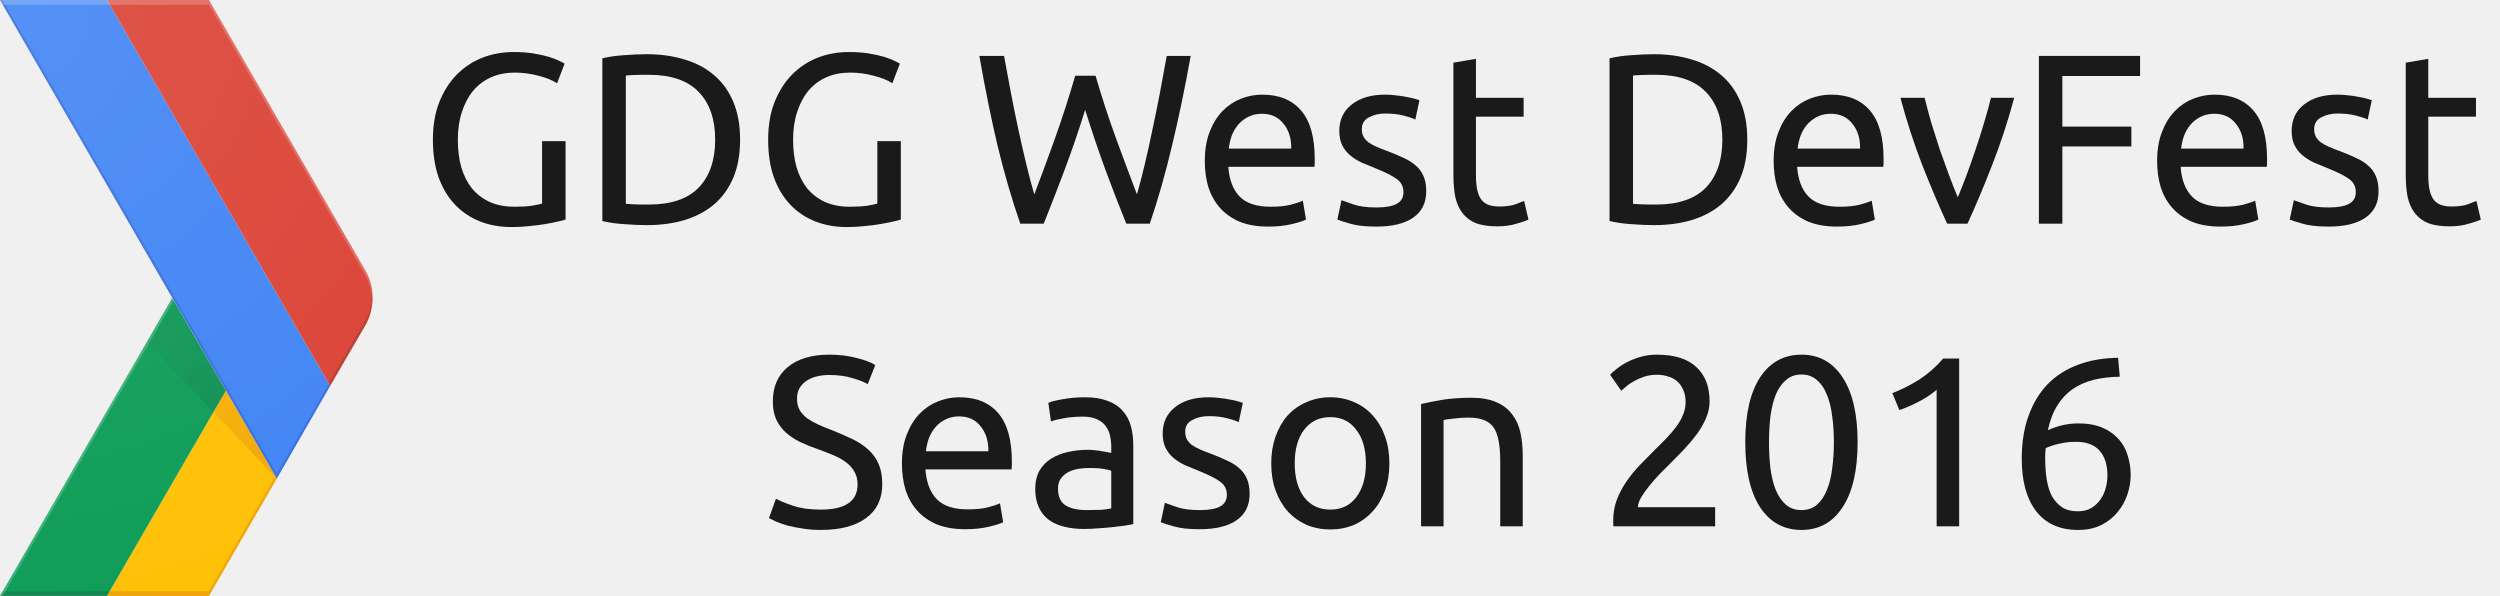
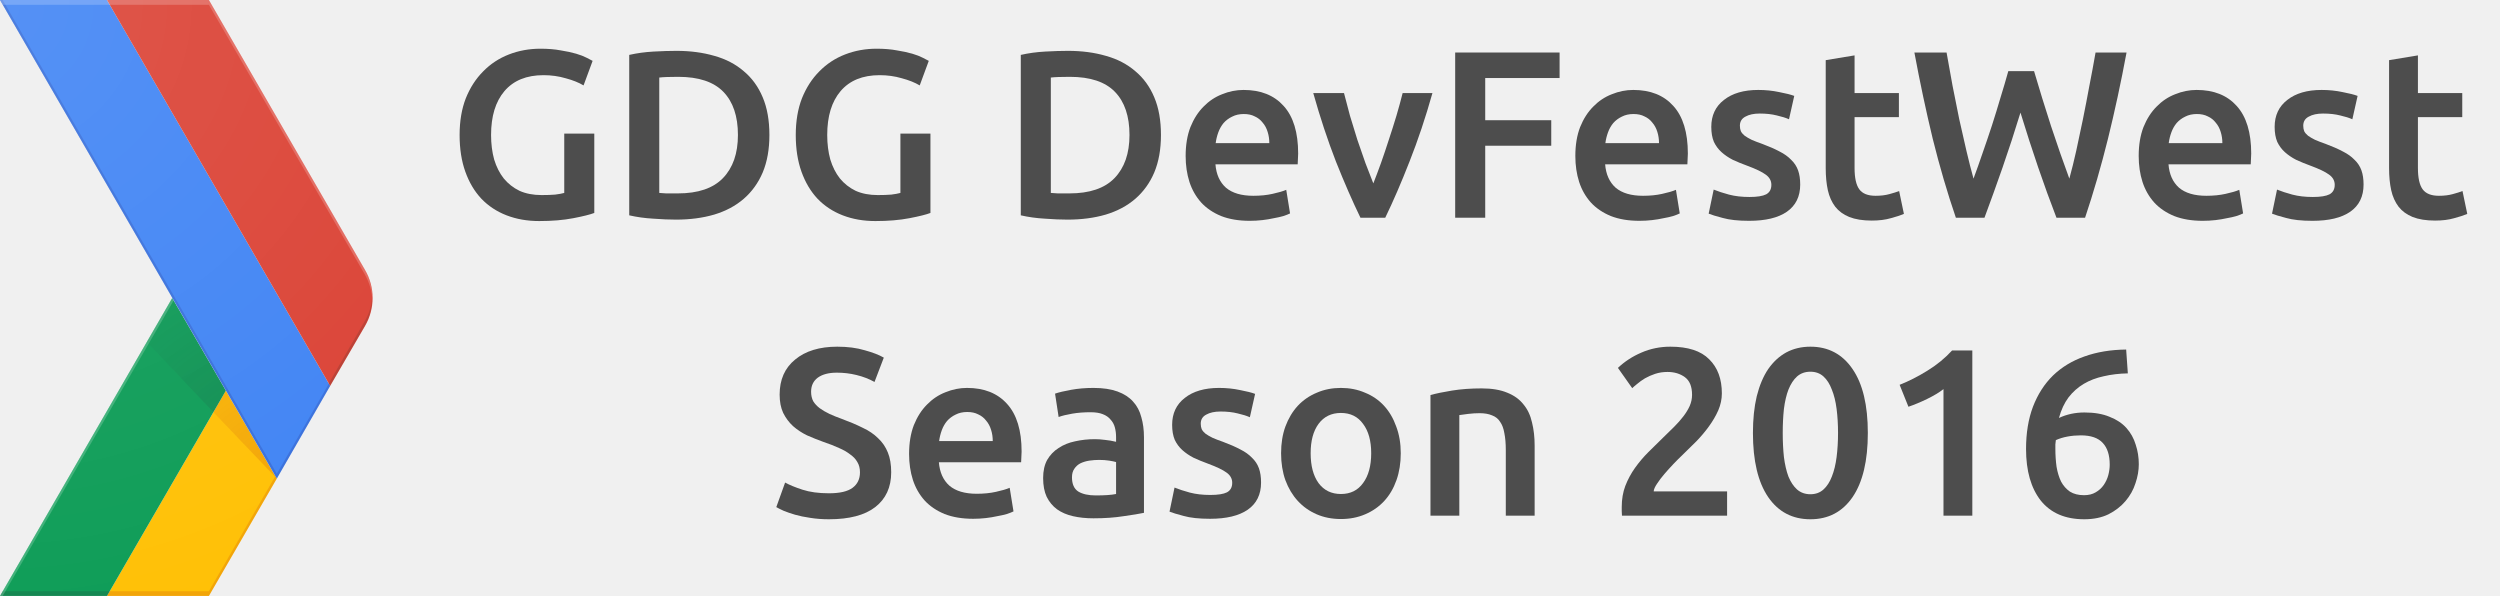
<svg xmlns="http://www.w3.org/2000/svg" id="Layer_4" viewBox="0 0 839 200" version="1.1">
  <defs id="defs74" />
  <style id="style3">.st0{fill:none;} .st1{fill:#FFC107;} .st2{fill:#0F9D58;} .st3{opacity:0.2;fill:#BF360C;enable-background:new ;} .st4{opacity:0.2;fill:#263238;enable-background:new ;} .st5{opacity:0.2;fill:#FFFFFF;enable-background:new ;} .st6{fill:url(#XMLID_126_);} .st7{fill:url(#XMLID_127_);} .st8{fill:#4285F4;} .st9{fill:#DB4437;} .st10{opacity:0.2;fill:#1A237E;enable-background:new ;} .st11{opacity:0.2;fill:#3E2723;enable-background:new ;} .st12{fill:url(#XMLID_128_);} .st13{fill:#FAFAFA;}</style>
  <g id="XMLID_60_">
    <g id="XMLID_61_">
      <g id="XMLID_62_">
        <path id="XMLID_106_" class="st0" d="M122.5 90.6L70.1 0H0l57.8 100L0 200h70.1l52.4-90.6c3.3-5.8 3.3-13 0-18.8z" />
        <path id="XMLID_105_" class="st1" d="M92.4 159.8l-16.6-28.7L35.9 200h34.2l22.8-39.4z" />
        <path id="XMLID_104_" class="st0" d="M122.5 90.6L70.1 0H0l57.8 100L0 200h70.1l52.4-90.6c3.3-5.8 3.3-13 0-18.8z" />
        <path id="XMLID_103_" class="st2" d="M57.8 100l18 31.1L35.9 200H0z" />
        <path id="XMLID_102_" class="st0" d="M122.5 90.6L70.1 0H0l57.8 100L0 200h70.1l52.4-90.6c3.3-5.8 3.3-13 0-18.8z" />
        <path id="XMLID_101_" class="st3" d="M70.1 198.4H36.8l-.9 1.6h34.2l22.8-39.4-.5-.8z" />
        <path id="XMLID_100_" class="st0" d="M122.5 90.6L70.1 0H0l57.8 100L0 200h70.1l52.4-90.6c3.3-5.8 3.3-13 0-18.8z" />
        <path id="XMLID_99_" class="st4" d="M.9 198.4L0 200h35.9l.9-1.6z" />
        <path id="XMLID_98_" class="st0" d="M122.5 90.6L70.1 0H0l57.8 100L0 200h70.1l52.4-90.6c3.3-5.8 3.3-13 0-18.8z" />
        <path id="XMLID_96_" class="st5" d="M0 200h.9l57.4-99.2-.5-.8z" />
        <path id="XMLID_94_" class="st0" d="M122.5 90.6L70.1 0H0l57.8 100L0 200h70.1l52.4-90.6c3.3-5.8 3.3-13 0-18.8z" />
        <radialGradient id="XMLID_126_" cx="92.62" cy="2707.501" r="69.162" gradientTransform="matrix(1 0 0 -1 0 2867.46)" gradientUnits="userSpaceOnUse">
          <stop offset="0" stop-color="#BF360C" stop-opacity=".2" id="stop20" />
          <stop offset="1" stop-color="#BF360C" stop-opacity=".02" id="stop22" />
        </radialGradient>
        <path id="XMLID_92_" class="st6" d="M92.9 160.6l-17.1-29.5-4.2 7.2z" />
        <path id="XMLID_90_" class="st0" d="M122.5 90.6L70.1 0H0l57.8 100L0 200h70.1l52.4-90.6c3.3-5.8 3.3-13 0-18.8z" />
        <radialGradient id="XMLID_127_" cx="92.423" cy="2707.063" r="69.723" gradientTransform="matrix(1 0 0 -1 0 2867.46)" gradientUnits="userSpaceOnUse">
          <stop offset="0" stop-color="#263238" stop-opacity=".2" id="stop27" />
          <stop offset="1" stop-color="#263238" stop-opacity=".02" id="stop29" />
        </radialGradient>
        <path id="XMLID_89_" class="st7" d="M71.6 138.3l4.2-7.2-18-31.1-8.5 14.8z" />
        <path id="XMLID_88_" class="st0" d="M122.5 90.6L70.1 0H0l57.8 100L0 200h70.1l52.4-90.6c3.3-5.8 3.3-13 0-18.8z" />
        <g id="XMLID_85_">
          <g id="XMLID_86_">
            <path id="XMLID_87_" class="st8" d="M35.9 0H0l92.9 160.6 17.9-31.1z" />
          </g>
        </g>
        <path id="XMLID_84_" class="st0" d="M122.5 90.6L70.1 0H0l57.8 100L0 200h70.1l52.4-90.6c3.3-5.8 3.3-13 0-18.8z" />
        <path id="XMLID_83_" class="st9" d="M122.5 109.4c3.4-5.8 3.4-13 0-18.8L70.1 0H35.9l74.9 129.5 11.7-20.1z" />
        <path id="XMLID_82_" class="st0" d="M122.5 90.6L70.1 0H0l57.8 100L0 200h70.1l52.4-90.6c3.3-5.8 3.3-13 0-18.8z" />
        <path id="XMLID_71_" class="st10" d="M110.8 129.5l-.4-.8L92.9 159 .9 0H0l92.9 160.6 17.9-31.1z" />
        <path id="XMLID_69_" class="st0" d="M122.5 90.6L70.1 0H0l57.8 100L0 200h70.1l52.4-90.6c3.3-5.8 3.3-13 0-18.8z" />
        <path id="XMLID_67_" class="st5" d="M70.1 1.6l52.4 90.6c1.5 2.7 2.3 5.6 2.5 8.6.1-3.5-.7-7-2.5-10.2L70.1 0H0l.9 1.6h69.2z" />
        <path id="XMLID_66_" class="st0" d="M122.5 90.6L70.1 0H0l57.8 100L0 200h70.1l52.4-90.6c3.3-5.8 3.3-13 0-18.8z" />
        <path id="XMLID_65_" class="st11" d="M110.8 129.5l11.6-20.1c1.8-3.1 2.6-6.7 2.5-10.2-.1 3-.9 5.9-2.5 8.6l-12.1 20.9.5.8z" />
        <path id="XMLID_64_" class="st0" d="M122.5 90.6L70.1 0H0l57.8 100L0 200h70.1l52.4-90.6c3.3-5.8 3.3-13 0-18.8z" />
        <radialGradient id="XMLID_128_" cx="-1.563" cy="2865.898" r="209.922" gradientTransform="matrix(1 0 0 -1 0 2867.46)" gradientUnits="userSpaceOnUse">
          <stop offset="0" stop-color="#FFF" stop-opacity=".1" id="stop46" />
          <stop offset="1" stop-color="#FFF" stop-opacity="0" id="stop48" />
        </radialGradient>
        <path id="XMLID_63_" class="st12" d="M122.5 90.6L70.1 0H0l57.8 100L0 200h70.1l52.4-90.6c3.3-5.8 3.3-13 0-18.8z" />
      </g>
    </g>
  </g>
-   <g style="font-style:normal;font-variant:normal;font-weight:normal;font-stretch:normal;font-size:81.25px;line-height:125%;font-family:Ubuntu;-inkscape-font-specification:Ubuntu;text-align:center;letter-spacing:0px;word-spacing:0px;text-anchor:middle;fill:#1a1a1a;fill-opacity:1;stroke:none;stroke-width:1px;stroke-linecap:butt;stroke-linejoin:miter;stroke-opacity:1" id="text3404">
-     <path d="m 181.924,47.36 7.881,0 0,26.325 q -0.975,0.325 -2.844,0.731 -1.788,0.406 -4.225,0.812 -2.356,0.406 -5.2,0.65 -2.844,0.325 -5.769,0.325 -5.931,0 -10.806,-1.95 -4.875,-1.95 -8.369,-5.688 -3.494,-3.737 -5.444,-9.181 -1.869,-5.444 -1.869,-12.512 0,-7.069 2.112,-12.512 2.194,-5.525 5.85,-9.262 3.656,-3.737 8.531,-5.688 4.956,-1.95 10.562,-1.95 3.819,0 6.744,0.487 3.006,0.487 5.119,1.137 2.112,0.65 3.413,1.3 1.381,0.65 1.869,0.975 l -2.519,6.581 q -2.356,-1.544 -6.256,-2.519 -3.9,-1.056 -7.963,-1.056 -4.306,0 -7.881,1.544 -3.494,1.544 -6.013,4.469 -2.438,2.925 -3.819,7.15 -1.381,4.144 -1.381,9.344 0,5.037 1.137,9.181 1.219,4.144 3.575,7.15 2.438,2.925 5.931,4.55 3.575,1.625 8.369,1.625 3.413,0 5.769,-0.325 2.438,-0.406 3.494,-0.731 l 0,-20.962 z" style="fill:#1a1a1a" id="path3411" />
-     <path d="m 248.376,46.873 q 0,7.312 -2.275,12.756 -2.275,5.362 -6.419,8.938 -4.144,3.494 -9.912,5.281 -5.769,1.706 -12.675,1.706 -3.413,0 -7.556,-0.325 -4.062,-0.244 -7.394,-1.056 l 0,-54.6 q 3.331,-0.812 7.394,-1.056 4.144,-0.325 7.556,-0.325 6.906,0 12.675,1.788 5.769,1.706 9.912,5.281 4.144,3.494 6.419,8.938 2.275,5.362 2.275,12.675 z m -30.631,21.775 q 11.213,0 16.738,-5.688 5.525,-5.769 5.525,-16.087 0,-10.319 -5.525,-16.006 -5.525,-5.769 -16.738,-5.769 -3.331,0 -5.2,0.081 -1.788,0.081 -2.519,0.163 l 0,43.062 q 0.731,0.081 2.519,0.163 1.869,0.081 5.2,0.081 z" style="fill:#1a1a1a" id="path3413" />
-     <path d="m 294.436,47.36 7.881,0 0,26.325 q -0.975,0.325 -2.844,0.731 -1.788,0.406 -4.225,0.812 -2.356,0.406 -5.2,0.65 -2.844,0.325 -5.769,0.325 -5.931,0 -10.806,-1.95 -4.875,-1.95 -8.369,-5.688 -3.494,-3.737 -5.444,-9.181 -1.869,-5.444 -1.869,-12.512 0,-7.069 2.112,-12.512 2.194,-5.525 5.85,-9.262 3.656,-3.737 8.531,-5.688 4.956,-1.95 10.562,-1.95 3.819,0 6.744,0.487 3.006,0.487 5.119,1.137 2.112,0.65 3.413,1.3 1.381,0.65 1.869,0.975 l -2.519,6.581 q -2.356,-1.544 -6.256,-2.519 -3.9,-1.056 -7.963,-1.056 -4.306,0 -7.881,1.544 -3.494,1.544 -6.013,4.469 -2.438,2.925 -3.819,7.15 -1.381,4.144 -1.381,9.344 0,5.037 1.137,9.181 1.219,4.144 3.575,7.15 2.438,2.925 5.931,4.55 3.575,1.625 8.369,1.625 3.413,0 5.769,-0.325 2.438,-0.406 3.494,-0.731 l 0,-20.962 z" style="fill:#1a1a1a" id="path3415" />
-     <path d="m 364.177,36.879 q -3.413,10.887 -6.906,20.15 -3.494,9.262 -6.987,18.038 l -7.881,0 q -4.306,-12.431 -7.638,-26.244 -3.25,-13.812 -6.094,-30.062 l 8.287,0 q 1.137,6.338 2.356,12.675 1.219,6.338 2.519,12.35 1.3,5.931 2.6,11.375 1.3,5.444 2.681,10.075 3.25,-8.531 6.906,-18.688 3.656,-10.238 6.825,-21.125 l 6.825,0 q 3.169,10.887 6.906,21.125 3.737,10.156 6.987,18.688 1.3,-4.55 2.6,-9.994 1.3,-5.444 2.519,-11.375 1.3,-6.013 2.519,-12.35 1.219,-6.419 2.356,-12.756 l 8.044,0 q -2.925,16.25 -6.256,30.062 -3.25,13.812 -7.475,26.244 l -7.881,0 q -3.575,-8.775 -6.987,-18.038 -3.413,-9.262 -6.825,-20.15 z" style="fill:#1a1a1a" id="path3417" />
-     <path d="m 404.331,54.023 q 0,-5.606 1.625,-9.75 1.625,-4.225 4.306,-6.987 2.681,-2.763 6.175,-4.144 3.494,-1.381 7.15,-1.381 8.531,0 13.081,5.362 4.55,5.281 4.55,16.169 0,0.487 0,1.3 0,0.731 -0.081,1.381 l -28.925,0 q 0.487,6.581 3.819,9.994 3.331,3.413 10.4,3.413 3.981,0 6.662,-0.65 2.763,-0.731 4.144,-1.381 l 1.056,6.338 q -1.381,0.731 -4.875,1.544 -3.413,0.812 -7.8,0.812 -5.525,0 -9.588,-1.625 -3.981,-1.706 -6.581,-4.631 -2.6,-2.925 -3.9,-6.906 -1.219,-4.062 -1.219,-8.856 z m 29.006,-4.144 q 0.081,-5.119 -2.6,-8.369 -2.6,-3.331 -7.231,-3.331 -2.6,0 -4.631,1.056 -1.95,0.975 -3.331,2.6 -1.381,1.625 -2.194,3.737 -0.731,2.112 -0.975,4.306 l 20.962,0 z" style="fill:#1a1a1a" id="path3419" />
-     <path d="m 461.904,69.623 q 4.631,0 6.825,-1.219 2.275,-1.219 2.275,-3.9 0,-2.763 -2.194,-4.388 -2.194,-1.625 -7.231,-3.656 -2.438,-0.975 -4.713,-1.95 -2.194,-1.056 -3.819,-2.438 -1.625,-1.381 -2.6,-3.331 -0.975,-1.95 -0.975,-4.794 0,-5.606 4.144,-8.856 4.144,-3.331 11.294,-3.331 1.788,0 3.575,0.244 1.788,0.163 3.331,0.487 1.544,0.244 2.681,0.569 1.219,0.325 1.869,0.569 l -1.381,6.5 q -1.219,-0.65 -3.819,-1.3 -2.6,-0.731 -6.256,-0.731 -3.169,0 -5.525,1.3 -2.356,1.219 -2.356,3.9 0,1.381 0.487,2.438 0.569,1.056 1.625,1.95 1.137,0.812 2.763,1.544 1.625,0.731 3.9,1.544 3.006,1.137 5.362,2.275 2.356,1.056 3.981,2.519 1.706,1.462 2.6,3.575 0.894,2.031 0.894,5.037 0,5.85 -4.388,8.856 -4.306,3.006 -12.35,3.006 -5.606,0 -8.775,-0.975 -3.169,-0.894 -4.306,-1.381 l 1.381,-6.5 q 1.3,0.487 4.144,1.462 2.844,0.975 7.556,0.975 z" style="fill:#1a1a1a" id="path3421" />
-     <path d="m 495.323,32.816 16.006,0 0,6.338 -16.006,0 0,19.5 q 0,3.169 0.487,5.281 0.487,2.031 1.462,3.25 0.975,1.137 2.438,1.625 1.462,0.487 3.413,0.487 3.413,0 5.444,-0.731 2.112,-0.812 2.925,-1.137 l 1.462,6.256 q -1.137,0.569 -3.981,1.381 -2.844,0.894 -6.5,0.894 -4.306,0 -7.15,-1.056 -2.763,-1.137 -4.469,-3.331 -1.706,-2.194 -2.438,-5.362 -0.65,-3.25 -0.65,-7.475 l 0,-37.7 7.556,-1.3 0,13.081 z" style="fill:#1a1a1a" id="path3423" />
-     <path d="m 586.389,46.873 q 0,7.312 -2.275,12.756 -2.275,5.362 -6.419,8.938 -4.144,3.494 -9.912,5.281 -5.769,1.706 -12.675,1.706 -3.413,0 -7.556,-0.325 -4.062,-0.244 -7.394,-1.056 l 0,-54.6 q 3.331,-0.812 7.394,-1.056 4.144,-0.325 7.556,-0.325 6.906,0 12.675,1.788 5.769,1.706 9.912,5.281 4.144,3.494 6.419,8.938 2.275,5.362 2.275,12.675 z m -30.631,21.775 q 11.213,0 16.738,-5.688 5.525,-5.769 5.525,-16.087 0,-10.319 -5.525,-16.006 -5.525,-5.769 -16.738,-5.769 -3.331,0 -5.2,0.081 -1.788,0.081 -2.519,0.163 l 0,43.062 q 0.731,0.081 2.519,0.163 1.869,0.081 5.2,0.081 z" style="fill:#1a1a1a" id="path3425" />
-     <path d="m 595.237,54.023 q 0,-5.606 1.625,-9.75 1.625,-4.225 4.306,-6.987 2.681,-2.763 6.175,-4.144 3.494,-1.381 7.15,-1.381 8.531,0 13.081,5.362 4.55,5.281 4.55,16.169 0,0.487 0,1.3 0,0.731 -0.081,1.381 l -28.925,0 q 0.487,6.581 3.819,9.994 3.331,3.413 10.4,3.413 3.981,0 6.662,-0.65 2.763,-0.731 4.144,-1.381 l 1.056,6.338 q -1.381,0.731 -4.875,1.544 -3.413,0.812 -7.8,0.812 -5.525,0 -9.588,-1.625 -3.981,-1.706 -6.581,-4.631 -2.6,-2.925 -3.9,-6.906 -1.219,-4.062 -1.219,-8.856 z m 29.006,-4.144 q 0.081,-5.119 -2.6,-8.369 -2.6,-3.331 -7.231,-3.331 -2.6,0 -4.631,1.056 -1.95,0.975 -3.331,2.6 -1.381,1.625 -2.194,3.737 -0.731,2.112 -0.975,4.306 l 20.962,0 z" style="fill:#1a1a1a" id="path3427" />
-     <path d="m 675.966,32.816 q -3.169,11.863 -7.475,22.75 -4.225,10.887 -8.206,19.5 l -6.825,0 q -3.981,-8.613 -8.287,-19.5 -4.225,-10.887 -7.394,-22.75 l 8.125,0 q 0.975,3.981 2.275,8.531 1.381,4.469 2.844,8.938 1.544,4.388 3.087,8.531 1.544,4.144 2.925,7.394 1.381,-3.25 2.925,-7.394 1.544,-4.144 3.006,-8.531 1.544,-4.469 2.844,-8.938 1.381,-4.55 2.356,-8.531 l 7.8,0 z" style="fill:#1a1a1a" id="path3429" />
-     <path d="m 684.25,75.066 0,-56.306 33.962,0 0,6.744 -26.081,0 0,16.981 23.156,0 0,6.662 -23.156,0 0,25.919 -7.881,0 z" style="fill:#1a1a1a" id="path3431" />
-     <path d="m 723.935,54.023 q 0,-5.606 1.625,-9.75 1.625,-4.225 4.306,-6.987 2.681,-2.763 6.175,-4.144 3.494,-1.381 7.15,-1.381 8.531,0 13.081,5.362 4.55,5.281 4.55,16.169 0,0.487 0,1.3 0,0.731 -0.081,1.381 l -28.925,0 q 0.487,6.581 3.819,9.994 3.331,3.413 10.4,3.413 3.981,0 6.662,-0.65 2.763,-0.731 4.144,-1.381 l 1.056,6.338 q -1.381,0.731 -4.875,1.544 -3.413,0.812 -7.8,0.812 -5.525,0 -9.588,-1.625 -3.981,-1.706 -6.581,-4.631 -2.6,-2.925 -3.9,-6.906 -1.219,-4.062 -1.219,-8.856 z m 29.006,-4.144 q 0.081,-5.119 -2.6,-8.369 -2.6,-3.331 -7.231,-3.331 -2.6,0 -4.631,1.056 -1.95,0.975 -3.331,2.6 -1.381,1.625 -2.194,3.737 -0.731,2.112 -0.975,4.306 l 20.962,0 z" style="fill:#1a1a1a" id="path3433" />
-     <path d="m 781.509,69.623 q 4.631,0 6.825,-1.219 2.275,-1.219 2.275,-3.9 0,-2.763 -2.194,-4.388 -2.194,-1.625 -7.231,-3.656 -2.438,-0.975 -4.713,-1.95 -2.194,-1.056 -3.819,-2.438 -1.625,-1.381 -2.6,-3.331 -0.975,-1.95 -0.975,-4.794 0,-5.606 4.144,-8.856 4.144,-3.331 11.294,-3.331 1.788,0 3.575,0.244 1.788,0.163 3.331,0.487 1.544,0.244 2.681,0.569 1.219,0.325 1.869,0.569 l -1.381,6.5 q -1.219,-0.65 -3.819,-1.3 -2.6,-0.731 -6.256,-0.731 -3.169,0 -5.525,1.3 -2.356,1.219 -2.356,3.9 0,1.381 0.487,2.438 0.569,1.056 1.625,1.95 1.137,0.812 2.763,1.544 1.625,0.731 3.9,1.544 3.006,1.137 5.362,2.275 2.356,1.056 3.981,2.519 1.706,1.462 2.6,3.575 0.894,2.031 0.894,5.037 0,5.85 -4.388,8.856 -4.306,3.006 -12.35,3.006 -5.606,0 -8.775,-0.975 -3.169,-0.894 -4.306,-1.381 l 1.381,-6.5 q 1.3,0.487 4.144,1.462 2.844,0.975 7.556,0.975 z" style="fill:#1a1a1a" id="path3435" />
-     <path d="m 814.928,32.816 16.006,0 0,6.338 -16.006,0 0,19.5 q 0,3.169 0.487,5.281 0.487,2.031 1.462,3.25 0.975,1.137 2.438,1.625 1.462,0.487 3.413,0.487 3.413,0 5.444,-0.731 2.112,-0.812 2.925,-1.137 l 1.462,6.256 q -1.137,0.569 -3.981,1.381 -2.844,0.894 -6.5,0.894 -4.306,0 -7.15,-1.056 -2.763,-1.137 -4.469,-3.331 -1.706,-2.194 -2.438,-5.362 -0.65,-3.25 -0.65,-7.475 l 0,-37.7 7.556,-1.3 0,13.081 z" style="fill:#1a1a1a" id="path3437" />
-     <path d="m 275.45,171.023 q 12.35,0 12.35,-8.45 0,-2.6 -1.137,-4.388 -1.056,-1.869 -2.925,-3.169 -1.869,-1.381 -4.306,-2.356 -2.356,-0.975 -5.037,-1.95 -3.087,-1.056 -5.85,-2.356 -2.763,-1.381 -4.794,-3.169 -2.031,-1.869 -3.25,-4.388 -1.137,-2.519 -1.137,-6.094 0,-7.394 5.037,-11.537 5.037,-4.144 13.894,-4.144 5.119,0 9.262,1.137 4.225,1.056 6.175,2.356 l -2.519,6.419 q -1.706,-1.056 -5.119,-2.031 -3.331,-1.056 -7.8,-1.056 -2.275,0 -4.225,0.487 -1.95,0.487 -3.413,1.462 -1.462,0.975 -2.356,2.519 -0.812,1.462 -0.812,3.494 0,2.275 0.894,3.819 0.894,1.544 2.519,2.763 1.625,1.137 3.737,2.112 2.194,0.975 4.794,1.95 3.656,1.462 6.662,2.925 3.087,1.462 5.281,3.494 2.275,2.031 3.494,4.875 1.219,2.763 1.219,6.744 0,7.394 -5.444,11.375 -5.362,3.981 -15.194,3.981 -3.331,0 -6.175,-0.487 -2.763,-0.406 -4.956,-0.975 -2.194,-0.65 -3.819,-1.3 -1.544,-0.731 -2.438,-1.219 l 2.356,-6.5 q 1.869,1.056 5.688,2.356 3.819,1.3 9.344,1.3 z" style="fill:#1a1a1a" id="path3439" />
-     <path d="m 302.689,155.585 q 0,-5.606 1.625,-9.75 1.625,-4.225 4.306,-6.987 2.681,-2.763 6.175,-4.144 3.494,-1.381 7.15,-1.381 8.531,0 13.081,5.362 4.55,5.281 4.55,16.169 0,0.487 0,1.3 0,0.731 -0.081,1.381 l -28.925,0 q 0.487,6.581 3.819,9.994 3.331,3.413 10.4,3.413 3.981,0 6.662,-0.65 2.763,-0.731 4.144,-1.381 l 1.056,6.338 q -1.381,0.731 -4.875,1.544 -3.413,0.812 -7.8,0.812 -5.525,0 -9.588,-1.625 -3.981,-1.706 -6.581,-4.631 -2.6,-2.925 -3.9,-6.906 -1.219,-4.062 -1.219,-8.856 z m 29.006,-4.144 q 0.081,-5.119 -2.6,-8.369 -2.6,-3.331 -7.231,-3.331 -2.6,0 -4.631,1.056 -1.95,0.975 -3.331,2.6 -1.381,1.625 -2.194,3.737 -0.731,2.112 -0.975,4.306 l 20.962,0 z" style="fill:#1a1a1a" id="path3441" />
-     <path d="m 364.731,171.185 q 2.681,0 4.713,-0.081 2.112,-0.163 3.494,-0.487 l 0,-12.594 q -0.812,-0.406 -2.681,-0.65 -1.788,-0.325 -4.388,-0.325 -1.706,0 -3.656,0.244 -1.869,0.244 -3.494,1.056 -1.544,0.731 -2.6,2.112 -1.056,1.3 -1.056,3.494 0,4.062 2.6,5.688 2.6,1.544 7.069,1.544 z m -0.65,-37.862 q 4.55,0 7.638,1.219 3.169,1.137 5.037,3.331 1.95,2.112 2.763,5.119 0.812,2.925 0.812,6.5 l 0,26.406 q -0.975,0.163 -2.763,0.487 -1.706,0.244 -3.9,0.487 -2.194,0.244 -4.794,0.406 -2.519,0.244 -5.037,0.244 -3.575,0 -6.581,-0.731 -3.006,-0.731 -5.2,-2.275 -2.194,-1.625 -3.413,-4.225 -1.219,-2.6 -1.219,-6.256 0,-3.494 1.381,-6.013 1.462,-2.519 3.9,-4.062 2.438,-1.544 5.688,-2.275 3.25,-0.731 6.825,-0.731 1.137,0 2.356,0.163 1.219,0.081 2.275,0.325 1.137,0.163 1.95,0.325 0.812,0.163 1.137,0.244 l 0,-2.112 q 0,-1.869 -0.406,-3.656 -0.406,-1.869 -1.462,-3.25 -1.056,-1.462 -2.925,-2.275 -1.788,-0.894 -4.713,-0.894 -3.737,0 -6.581,0.569 -2.763,0.487 -4.144,1.056 l -0.894,-6.256 q 1.462,-0.65 4.875,-1.219 3.413,-0.65 7.394,-0.65 z" style="fill:#1a1a1a" id="path3443" />
-     <path d="m 402.633,171.185 q 4.631,0 6.825,-1.219 2.275,-1.219 2.275,-3.9 0,-2.763 -2.194,-4.388 -2.194,-1.625 -7.231,-3.656 -2.438,-0.975 -4.713,-1.95 -2.194,-1.056 -3.819,-2.438 -1.625,-1.381 -2.6,-3.331 -0.975,-1.95 -0.975,-4.794 0,-5.606 4.144,-8.856 4.144,-3.331 11.294,-3.331 1.788,0 3.575,0.244 1.788,0.163 3.331,0.487 1.544,0.244 2.681,0.569 1.219,0.325 1.869,0.569 l -1.381,6.5 q -1.219,-0.65 -3.819,-1.3 -2.6,-0.731 -6.256,-0.731 -3.169,0 -5.525,1.3 -2.356,1.219 -2.356,3.9 0,1.381 0.487,2.438 0.569,1.056 1.625,1.95 1.137,0.812 2.763,1.544 1.625,0.731 3.9,1.544 3.006,1.137 5.362,2.275 2.356,1.056 3.981,2.519 1.706,1.462 2.6,3.575 0.894,2.031 0.894,5.037 0,5.85 -4.388,8.856 -4.306,3.006 -12.35,3.006 -5.606,0 -8.775,-0.975 -3.169,-0.894 -4.306,-1.381 l 1.381,-6.5 q 1.3,0.487 4.144,1.462 2.844,0.975 7.556,0.975 z" style="fill:#1a1a1a" id="path3445" />
-     <path d="m 466.277,155.504 q 0,5.037 -1.462,9.1 -1.462,4.062 -4.144,6.987 -2.6,2.925 -6.256,4.55 -3.656,1.544 -7.963,1.544 -4.306,0 -7.963,-1.544 -3.656,-1.625 -6.338,-4.55 -2.6,-2.925 -4.062,-6.987 -1.462,-4.062 -1.462,-9.1 0,-4.956 1.462,-9.019 1.462,-4.144 4.062,-7.069 2.681,-2.925 6.338,-4.469 3.656,-1.625 7.963,-1.625 4.306,0 7.963,1.625 3.656,1.544 6.256,4.469 2.681,2.925 4.144,7.069 1.462,4.062 1.462,9.019 z m -7.881,0 q 0,-7.15 -3.25,-11.294 -3.169,-4.225 -8.694,-4.225 -5.525,0 -8.775,4.225 -3.169,4.144 -3.169,11.294 0,7.15 3.169,11.375 3.25,4.144 8.775,4.144 5.525,0 8.694,-4.144 3.25,-4.225 3.25,-11.375 z" style="fill:#1a1a1a" id="path3447" />
-     <path d="m 476.908,135.598 q 2.6,-0.65 6.906,-1.381 4.306,-0.731 9.912,-0.731 5.037,0 8.369,1.462 3.331,1.381 5.281,3.981 2.031,2.519 2.844,6.094 0.812,3.575 0.812,7.881 l 0,23.725 -7.556,0 0,-22.1 q 0,-3.9 -0.569,-6.662 -0.487,-2.763 -1.706,-4.469 -1.219,-1.706 -3.25,-2.438 -2.031,-0.812 -5.037,-0.812 -1.219,0 -2.519,0.081 -1.3,0.081 -2.519,0.244 -1.137,0.081 -2.112,0.244 -0.894,0.163 -1.3,0.244 l 0,35.669 -7.556,0 0,-41.031 z" style="fill:#1a1a1a" id="path3449" />
-     <path d="m 573.733,134.704 q 0,2.925 -1.219,5.688 -1.137,2.681 -3.087,5.362 -1.95,2.6 -4.388,5.2 -2.438,2.519 -4.875,4.956 -1.381,1.381 -3.25,3.25 -1.788,1.869 -3.413,3.9 -1.625,2.031 -2.763,3.9 -1.056,1.869 -1.056,3.25 l 25.919,0 0,6.419 -34.125,0 q -0.081,-0.487 -0.081,-0.975 0,-0.487 0,-0.894 0,-3.819 1.219,-7.069 1.3,-3.331 3.331,-6.256 2.031,-2.925 4.55,-5.525 2.519,-2.6 4.956,-5.037 2.031,-1.95 3.819,-3.819 1.869,-1.95 3.25,-3.819 1.462,-1.95 2.275,-3.981 0.894,-2.031 0.894,-4.306 0,-2.438 -0.812,-4.144 -0.731,-1.706 -2.031,-2.844 -1.3,-1.137 -3.087,-1.625 -1.706,-0.569 -3.656,-0.569 -2.356,0 -4.306,0.65 -1.95,0.65 -3.494,1.544 -1.544,0.812 -2.6,1.788 -1.056,0.894 -1.625,1.381 l -3.737,-5.362 q 0.731,-0.812 2.194,-1.95 1.462,-1.219 3.494,-2.275 2.031,-1.056 4.55,-1.788 2.519,-0.731 5.444,-0.731 8.856,0 13.244,4.144 4.469,4.062 4.469,11.537 z" style="fill:#1a1a1a" id="path3451" />
-     <path d="m 585.713,148.435 q 0,-14.137 4.956,-21.775 5.037,-7.638 13.894,-7.638 8.856,0 13.812,7.638 5.037,7.638 5.037,21.775 0,14.137 -5.037,21.775 -4.956,7.638 -13.812,7.638 -8.856,0 -13.894,-7.638 -4.956,-7.638 -4.956,-21.775 z m 29.738,0 q 0,-4.631 -0.569,-8.775 -0.487,-4.144 -1.788,-7.231 -1.219,-3.087 -3.331,-4.875 -2.112,-1.869 -5.2,-1.869 -3.087,0 -5.2,1.869 -2.112,1.788 -3.413,4.875 -1.219,3.087 -1.788,7.231 -0.487,4.144 -0.487,8.775 0,4.631 0.487,8.775 0.569,4.144 1.788,7.231 1.3,3.087 3.413,4.956 2.112,1.788 5.2,1.788 3.087,0 5.2,-1.788 2.112,-1.869 3.331,-4.956 1.3,-3.087 1.788,-7.231 0.569,-4.144 0.569,-8.775 z" style="fill:#1a1a1a" id="path3453" />
-     <path d="m 635.069,131.941 q 4.631,-1.788 9.019,-4.55 4.388,-2.844 8.044,-7.069 l 5.362,0 0,56.306 -7.556,0 0,-45.825 q -0.975,0.894 -2.438,1.869 -1.381,0.975 -3.087,1.869 -1.625,0.894 -3.494,1.706 -1.788,0.812 -3.494,1.381 l -2.356,-5.688 z" style="fill:#1a1a1a" id="path3455" />
-     <path d="m 678.493,154.041 q 0,-8.206 2.275,-14.463 2.275,-6.338 6.419,-10.644 4.225,-4.306 10.156,-6.5 6.013,-2.275 13.488,-2.356 l 0.569,6.338 q -4.794,0.081 -8.775,1.056 -3.9,0.975 -6.987,3.087 -3.087,2.112 -5.2,5.525 -2.112,3.331 -3.169,8.287 2.112,-0.975 4.713,-1.625 2.681,-0.65 5.525,-0.65 4.794,0 8.125,1.462 3.331,1.462 5.444,3.9 2.112,2.356 3.006,5.525 0.975,3.087 0.975,6.5 0,3.087 -1.056,6.338 -1.056,3.25 -3.25,5.931 -2.112,2.681 -5.444,4.388 -3.331,1.706 -7.881,1.706 -9.262,0 -14.137,-6.338 -4.794,-6.338 -4.794,-17.469 z m 18.2,-5.769 q -2.844,0 -5.281,0.569 -2.438,0.487 -4.875,1.544 -0.081,0.894 -0.163,1.869 0,0.894 0,1.788 0,3.575 0.487,6.744 0.487,3.169 1.706,5.606 1.3,2.356 3.413,3.819 2.112,1.381 5.362,1.381 2.681,0 4.55,-1.137 1.869,-1.137 3.087,-2.925 1.219,-1.788 1.706,-3.819 0.569,-2.112 0.569,-4.062 0,-5.525 -2.681,-8.45 -2.6,-2.925 -7.881,-2.925 z" style="fill:#1a1a1a" id="path3457" />
+   <g style="font-style:normal;font-variant:normal;font-weight:500;font-stretch:normal;font-size:80px;line-height:125%;font-family:Ubuntu;-inkscape-font-specification:'Ubuntu Medium';text-align:center;letter-spacing:0px;word-spacing:0px;text-anchor:middle;fill:#4d4d4d;fill-opacity:1;stroke:none;stroke-width:1px;stroke-linecap:butt;stroke-linejoin:miter;stroke-opacity:1" id="text3398">
+     <path d="m 182.404,25.226 q -8.56,0 -13.12,5.36 -4.48,5.28 -4.48,14.72 0,4.48 1.04,8.24 1.12,3.68 3.2,6.32 2.16,2.64 5.28,4.16 3.2,1.44 7.44,1.44 2.64,0 4.56,-0.16 1.92,-0.24 3.04,-0.56 l 0,-19.92 10.08,0 0,26.64 q -2.08,0.8 -7.04,1.76 -4.96,0.96 -11.44,0.96 -6,0 -10.96,-1.92 -4.96,-1.92 -8.48,-5.6 -3.44,-3.68 -5.36,-9.04 -1.92,-5.36 -1.92,-12.32 0,-6.96 2.08,-12.32 2.16,-5.36 5.84,-9.04 3.68,-3.76 8.64,-5.68 4.96,-1.92 10.56,-1.92 3.84,0 6.8,0.56 3.04,0.48 5.2,1.12 2.16,0.64 3.52,1.36 1.44,0.72 2,1.04 l -3.04,8.24 q -2.4,-1.44 -6,-2.4 -3.52,-1.04 -7.44,-1.04 z" style="" id="path3405" />
+     <path d="m 221.251,64.746 q 0.88,0.08 2.32,0.16 1.44,0 3.92,0 10.16,0 15.12,-5.12 5.04,-5.2 5.04,-14.48 0,-9.44 -4.88,-14.48 -4.88,-5.04 -15.12,-5.04 -4.48,0 -6.4,0.24 l 0,38.72 z m 36.96,-19.44 q 0,7.2 -2.24,12.56 -2.24,5.28 -6.4,8.88 -4.08,3.52 -9.92,5.28 -5.76,1.68 -12.8,1.68 -3.36,0 -7.6,-0.32 -4.24,-0.24 -8.08,-1.12 l 0,-53.84 q 3.84,-0.88 8.16,-1.12 4.32,-0.24 7.68,-0.24 6.96,0 12.72,1.68 5.76,1.6 9.84,5.12 4.16,3.44 6.4,8.8 2.24,5.28 2.24,12.64 z" style="" id="path3407" />
+     <path d="m 295.216,25.226 q -8.56,0 -13.12,5.36 -4.48,5.28 -4.48,14.72 0,4.48 1.04,8.24 1.12,3.68 3.2,6.32 2.16,2.64 5.28,4.16 3.2,1.44 7.44,1.44 2.64,0 4.56,-0.16 1.92,-0.24 3.04,-0.56 l 0,-19.92 10.08,0 0,26.64 q -2.08,0.8 -7.04,1.76 -4.96,0.96 -11.44,0.96 -6,0 -10.96,-1.92 -4.96,-1.92 -8.48,-5.6 -3.44,-3.68 -5.36,-9.04 -1.92,-5.36 -1.92,-12.32 0,-6.96 2.08,-12.32 2.16,-5.36 5.84,-9.04 3.68,-3.76 8.64,-5.68 4.96,-1.92 10.56,-1.92 3.84,0 6.8,0.56 3.04,0.48 5.2,1.12 2.16,0.64 3.52,1.36 1.44,0.72 2,1.04 l -3.04,8.24 q -2.4,-1.44 -6,-2.4 -3.52,-1.04 -7.44,-1.04 z" style="" id="path3409" />
+     <path d="m 352.657,64.746 q 0.88,0.08 2.32,0.16 1.44,0 3.92,0 10.16,0 15.12,-5.12 5.04,-5.2 5.04,-14.48 0,-9.44 -4.88,-14.48 -4.88,-5.04 -15.12,-5.04 -4.48,0 -6.4,0.24 l 0,38.72 z m 36.96,-19.44 q 0,7.2 -2.24,12.56 -2.24,5.28 -6.4,8.88 -4.08,3.52 -9.92,5.28 -5.76,1.68 -12.8,1.68 -3.36,0 -7.6,-0.32 -4.24,-0.24 -8.08,-1.12 l 0,-53.84 q 3.84,-0.88 8.16,-1.12 4.32,-0.24 7.68,-0.24 6.96,0 12.72,1.68 5.76,1.6 9.84,5.12 4.16,3.44 6.4,8.8 2.24,5.28 2.24,12.64 z" style="" id="path3411" />
+     <path d="m 397.902,52.346 q 0,-5.52 1.6,-9.68 1.68,-4.16 4.4,-6.88 2.72,-2.8 6.24,-4.16 3.52,-1.44 7.2,-1.44 8.64,0 13.44,5.36 4.88,5.36 4.88,16 0,0.8 -0.08,1.84 0,0.96 -0.08,1.76 l -27.6,0 q 0.4,5.04 3.52,7.84 3.2,2.72 9.2,2.72 3.52,0 6.4,-0.64 2.96,-0.64 4.64,-1.36 l 1.28,7.92 q -0.8,0.4 -2.24,0.88 -1.36,0.4 -3.2,0.72 -1.76,0.4 -3.84,0.64 -2.08,0.24 -4.24,0.24 -5.52,0 -9.6,-1.6 -4.08,-1.68 -6.72,-4.56 -2.64,-2.96 -3.92,-6.88 -1.28,-4 -1.28,-8.72 z m 28.08,-4.32 q 0,-2 -0.56,-3.76 -0.56,-1.84 -1.68,-3.12 -1.04,-1.36 -2.64,-2.08 -1.52,-0.8 -3.68,-0.8 -2.24,0 -3.92,0.88 -1.68,0.8 -2.88,2.16 -1.12,1.36 -1.76,3.12 -0.64,1.76 -0.88,3.6 l 18,0 z" style="" id="path3413" />
+     <path d="m 456.567,73.066 q -4,-8.24 -8.24,-18.88 -4.16,-10.72 -7.6,-22.96 l 10.32,0 q 0.88,3.52 2,7.6 1.2,4 2.48,8.08 1.36,4 2.72,7.84 1.44,3.76 2.64,6.8 1.2,-3.04 2.56,-6.8 1.36,-3.84 2.64,-7.84 1.36,-4.08 2.56,-8.08 1.2,-4.08 2.08,-7.6 l 10,0 q -3.44,12.24 -7.68,22.96 -4.16,10.64 -8.16,18.88 l -8.32,0 z" style="" id="path3415" />
+     <path d="m 488.359,73.066 0,-55.44 35.04,0 0,8.56 -24.96,0 0,14.16 22.16,0 0,8.56 -22.16,0 0,24.16 -10.08,0 z" style="" id="path3417" />
+     <path d="m 528.684,52.346 q 0,-5.52 1.6,-9.68 1.68,-4.16 4.4,-6.88 2.72,-2.8 6.24,-4.16 3.52,-1.44 7.2,-1.44 8.64,0 13.44,5.36 4.88,5.36 4.88,16 0,0.8 -0.08,1.84 0,0.96 -0.08,1.76 l -27.6,0 q 0.4,5.04 3.52,7.84 3.2,2.72 9.2,2.72 3.52,0 6.4,-0.64 2.96,-0.64 4.64,-1.36 l 1.28,7.92 q -0.8,0.4 -2.24,0.88 -1.36,0.4 -3.2,0.72 -1.76,0.4 -3.84,0.64 -2.08,0.24 -4.24,0.24 -5.52,0 -9.6,-1.6 -4.08,-1.68 -6.72,-4.56 -2.64,-2.96 -3.92,-6.88 -1.28,-4 -1.28,-8.72 z m 28.08,-4.32 q 0,-2 -0.56,-3.76 -0.56,-1.84 -1.68,-3.12 -1.04,-1.36 -2.64,-2.08 -1.52,-0.8 -3.68,-0.8 -2.24,0 -3.92,0.88 -1.68,0.8 -2.88,2.16 -1.12,1.36 -1.76,3.12 -0.64,1.76 -0.88,3.6 l 18,0 z" style="" id="path3419" />
+     <path d="m 587.109,66.106 q 3.84,0 5.6,-0.88 1.76,-0.96 1.76,-3.2 0,-2.08 -1.92,-3.44 -1.84,-1.36 -6.16,-2.96 -2.64,-0.96 -4.88,-2 -2.16,-1.12 -3.76,-2.56 -1.6,-1.44 -2.56,-3.44 -0.88,-2.08 -0.88,-5.04 0,-5.76 4.24,-9.04 4.24,-3.36 11.52,-3.36 3.68,0 7.04,0.72 3.36,0.64 5.04,1.28 l -1.76,7.84 q -1.6,-0.72 -4.08,-1.28 -2.48,-0.64 -5.76,-0.64 -2.96,0 -4.8,1.04 -1.84,0.96 -1.84,3.04 0,1.04 0.32,1.84 0.4,0.8 1.28,1.52 0.88,0.64 2.32,1.36 1.44,0.64 3.52,1.36 3.44,1.28 5.84,2.56 2.4,1.2 3.92,2.8 1.6,1.52 2.32,3.52 0.72,2 0.72,4.8 0,6 -4.48,9.12 -4.4,3.04 -12.64,3.04 -5.52,0 -8.88,-0.96 -3.36,-0.88 -4.72,-1.44 l 1.68,-8.08 q 2.16,0.88 5.12,1.68 3.04,0.8 6.88,0.8 z" style="" id="path3421" />
+     <path d="m 612.711,20.186 9.68,-1.6 0,12.64 14.88,0 0,8.08 -14.88,0 0,17.04 q 0,5.04 1.6,7.2 1.6,2.16 5.44,2.16 2.64,0 4.64,-0.56 2.08,-0.56 3.28,-1.04 l 1.6,7.68 q -1.68,0.72 -4.4,1.44 -2.72,0.8 -6.4,0.8 -4.48,0 -7.52,-1.2 -2.96,-1.2 -4.72,-3.44 -1.76,-2.32 -2.48,-5.52 -0.72,-3.28 -0.72,-7.44 l 0,-36.24 z" style="" id="path3423" />
+     <path d="m 682.629,23.866 q 1.28,4.32 2.72,9.04 1.44,4.64 2.96,9.36 1.6,4.64 3.12,9.2 1.6,4.48 3.04,8.48 1.2,-4.32 2.32,-9.36 1.12,-5.12 2.24,-10.56 1.12,-5.52 2.16,-11.2 1.12,-5.68 2.08,-11.2 l 10.4,0 q -2.8,15.04 -6.24,28.96 -3.44,13.84 -7.68,26.48 l -9.6,0 q -6.24,-16.16 -12.08,-35.28 -2.96,9.68 -6,18.4 -3.04,8.72 -6.08,16.88 l -9.6,0 q -4.32,-12.64 -7.76,-26.48 -3.36,-13.92 -6.16,-28.96 l 10.8,0 q 0.96,5.44 2,11.12 1.12,5.68 2.24,11.2 1.2,5.44 2.4,10.56 1.2,5.12 2.4,9.44 1.52,-4.08 3.04,-8.56 1.6,-4.56 3.12,-9.2 1.52,-4.72 2.88,-9.36 1.44,-4.64 2.64,-8.96 l 8.64,0 z" style="" id="path3425" />
+     <path d="m 717.746,52.346 q 0,-5.52 1.6,-9.68 1.68,-4.16 4.4,-6.88 2.72,-2.8 6.24,-4.16 3.52,-1.44 7.2,-1.44 8.64,0 13.44,5.36 4.88,5.36 4.88,16 0,0.8 -0.08,1.84 0,0.96 -0.08,1.76 l -27.6,0 q 0.4,5.04 3.52,7.84 3.2,2.72 9.2,2.72 3.52,0 6.4,-0.64 2.96,-0.64 4.64,-1.36 l 1.28,7.92 q -0.8,0.4 -2.24,0.88 -1.36,0.4 -3.2,0.72 -1.76,0.4 -3.84,0.64 -2.08,0.24 -4.24,0.24 -5.52,0 -9.6,-1.6 -4.08,-1.68 -6.72,-4.56 -2.64,-2.96 -3.92,-6.88 -1.28,-4 -1.28,-8.72 z m 28.08,-4.32 q 0,-2 -0.56,-3.76 -0.56,-1.84 -1.68,-3.12 -1.04,-1.36 -2.64,-2.08 -1.52,-0.8 -3.68,-0.8 -2.24,0 -3.92,0.88 -1.68,0.8 -2.88,2.16 -1.12,1.36 -1.76,3.12 -0.64,1.76 -0.88,3.6 l 18,0 z" style="" id="path3427" />
+     <path d="m 776.171,66.106 q 3.84,0 5.6,-0.88 1.76,-0.96 1.76,-3.2 0,-2.08 -1.92,-3.44 -1.84,-1.36 -6.16,-2.96 -2.64,-0.96 -4.88,-2 -2.16,-1.12 -3.76,-2.56 -1.6,-1.44 -2.56,-3.44 -0.88,-2.08 -0.88,-5.04 0,-5.76 4.24,-9.04 4.24,-3.36 11.52,-3.36 3.68,0 7.04,0.72 3.36,0.64 5.04,1.28 l -1.76,7.84 q -1.6,-0.72 -4.08,-1.28 -2.48,-0.64 -5.76,-0.64 -2.96,0 -4.8,1.04 -1.84,0.96 -1.84,3.04 0,1.04 0.32,1.84 0.4,0.8 1.28,1.52 0.88,0.64 2.32,1.36 1.44,0.64 3.52,1.36 3.44,1.28 5.84,2.56 2.4,1.2 3.92,2.8 1.6,1.52 2.32,3.52 0.72,2 0.72,4.8 0,6 -4.48,9.12 -4.4,3.04 -12.64,3.04 -5.52,0 -8.88,-0.96 -3.36,-0.88 -4.72,-1.44 l 1.68,-8.08 q 2.16,0.88 5.12,1.68 3.04,0.8 6.88,0.8 z" style="" id="path3429" />
+     <path d="m 801.774,20.186 9.68,-1.6 0,12.64 14.88,0 0,8.08 -14.88,0 0,17.04 q 0,5.04 1.6,7.2 1.6,2.16 5.44,2.16 2.64,0 4.64,-0.56 2.08,-0.56 3.28,-1.04 l 1.6,7.68 q -1.68,0.72 -4.4,1.44 -2.72,0.8 -6.4,0.8 -4.48,0 -7.52,-1.2 -2.96,-1.2 -4.72,-3.44 -1.76,-2.32 -2.48,-5.52 -0.72,-3.28 -0.72,-7.44 l 0,-36.24 z" style="" id="path3431" />
+     <path d="m 278.205,165.546 q 5.44,0 7.92,-1.84 2.48,-1.84 2.48,-5.2 0,-2 -0.88,-3.44 -0.8,-1.44 -2.4,-2.56 -1.52,-1.2 -3.76,-2.16 -2.24,-1.04 -5.12,-2 -2.88,-1.04 -5.6,-2.24 -2.64,-1.28 -4.72,-3.12 -2,-1.84 -3.28,-4.4 -1.2,-2.56 -1.2,-6.16 0,-7.52 5.2,-11.76 5.2,-4.32 14.16,-4.32 5.2,0 9.2,1.2 4.08,1.12 6.4,2.48 l -3.12,8.16 q -2.72,-1.52 -6,-2.32 -3.2,-0.8 -6.64,-0.8 -4.08,0 -6.4,1.68 -2.24,1.68 -2.24,4.72 0,1.84 0.72,3.2 0.8,1.28 2.16,2.32 1.44,1.04 3.28,1.92 1.92,0.88 4.16,1.68 3.92,1.44 6.96,2.96 3.12,1.44 5.2,3.52 2.16,2 3.28,4.8 1.12,2.72 1.12,6.64 0,7.52 -5.36,11.68 -5.28,4.08 -15.52,4.08 -3.44,0 -6.32,-0.48 -2.8,-0.4 -5.04,-1.04 -2.16,-0.64 -3.76,-1.28 -1.6,-0.72 -2.56,-1.28 l 2.96,-8.24 q 2.16,1.2 5.84,2.4 3.68,1.2 8.88,1.2 z" style="" id="path3433" />
+     <path d="m 305.09,152.346 q 0,-5.52 1.6,-9.68 1.68,-4.16 4.4,-6.88 2.72,-2.8 6.24,-4.16 3.52,-1.44 7.2,-1.44 8.64,0 13.44,5.36 4.88,5.36 4.88,16 0,0.8 -0.08,1.84 0,0.96 -0.08,1.76 l -27.6,0 q 0.4,5.04 3.52,7.84 3.2,2.72 9.2,2.72 3.52,0 6.4,-0.64 2.96,-0.64 4.64,-1.36 l 1.28,7.92 q -0.8,0.4 -2.24,0.88 -1.36,0.4 -3.2,0.72 -1.76,0.4 -3.84,0.64 -2.08,0.24 -4.24,0.24 -5.52,0 -9.6,-1.6 -4.08,-1.68 -6.72,-4.56 -2.64,-2.96 -3.92,-6.88 -1.28,-4 -1.28,-8.72 z m 28.08,-4.32 q 0,-2 -0.56,-3.76 -0.56,-1.84 -1.68,-3.12 -1.04,-1.36 -2.64,-2.08 -1.52,-0.8 -3.68,-0.8 -2.24,0 -3.92,0.88 -1.68,0.8 -2.88,2.16 -1.12,1.36 -1.76,3.12 -0.64,1.76 -0.88,3.6 l 18,0 z" style="" id="path3435" />
+     <path d="m 367.755,166.266 q 4.48,0 6.8,-0.48 l 0,-10.72 q -0.8,-0.24 -2.32,-0.48 -1.52,-0.24 -3.36,-0.24 -1.6,0 -3.28,0.24 -1.6,0.24 -2.96,0.88 -1.28,0.64 -2.08,1.84 -0.8,1.12 -0.8,2.88 0,3.44 2.16,4.8 2.16,1.28 5.84,1.28 z m -0.8,-36.08 q 4.8,0 8.08,1.2 3.28,1.2 5.2,3.36 2,2.16 2.8,5.28 0.88,3.04 0.88,6.72 l 0,25.36 q -2.24,0.48 -6.8,1.12 -4.48,0.72 -10.16,0.72 -3.76,0 -6.88,-0.72 -3.12,-0.72 -5.36,-2.32 -2.16,-1.6 -3.44,-4.16 -1.2,-2.56 -1.2,-6.32 0,-3.6 1.36,-6.08 1.44,-2.48 3.84,-4 2.4,-1.6 5.52,-2.24 3.2,-0.72 6.64,-0.72 1.6,0 3.36,0.24 1.76,0.16 3.76,0.64 l 0,-1.6 q 0,-1.68 -0.4,-3.2 -0.4,-1.52 -1.44,-2.64 -0.96,-1.2 -2.64,-1.84 -1.6,-0.64 -4.08,-0.64 -3.36,0 -6.16,0.48 -2.8,0.48 -4.56,1.12 l -1.2,-7.84 q 1.84,-0.64 5.36,-1.28 3.52,-0.64 7.52,-0.64 z" style="" id="path3437" />
+     <path d="m 406.171,166.106 q 3.84,0 5.6,-0.88 1.76,-0.96 1.76,-3.2 0,-2.08 -1.92,-3.44 -1.84,-1.36 -6.16,-2.96 -2.64,-0.96 -4.88,-2 -2.16,-1.12 -3.76,-2.56 -1.6,-1.44 -2.56,-3.44 -0.88,-2.08 -0.88,-5.04 0,-5.76 4.24,-9.04 4.24,-3.36 11.52,-3.36 3.68,0 7.04,0.72 3.36,0.64 5.04,1.28 l -1.76,7.84 q -1.6,-0.72 -4.08,-1.28 -2.48,-0.64 -5.76,-0.64 -2.96,0 -4.8,1.04 -1.84,0.96 -1.84,3.04 0,1.04 0.32,1.84 0.4,0.8 1.28,1.52 0.88,0.64 2.32,1.36 1.44,0.64 3.52,1.36 3.44,1.28 5.84,2.56 2.4,1.2 3.92,2.8 1.6,1.52 2.32,3.52 0.72,2 0.72,4.8 0,6 -4.48,9.12 -4.4,3.04 -12.64,3.04 -5.52,0 -8.88,-0.96 -3.36,-0.88 -4.72,-1.44 l 1.68,-8.08 q 2.16,0.88 5.12,1.68 3.04,0.8 6.88,0.8 z" style="" id="path3439" />
+     <path d="m 470.094,152.106 q 0,4.96 -1.44,9.04 -1.44,4.08 -4.08,6.96 -2.64,2.88 -6.4,4.48 -3.68,1.6 -8.16,1.6 -4.48,0 -8.16,-1.6 -3.68,-1.6 -6.32,-4.48 -2.64,-2.88 -4.16,-6.96 -1.44,-4.08 -1.44,-9.04 0,-4.96 1.44,-8.96 1.52,-4.08 4.16,-6.96 2.72,-2.88 6.4,-4.4 3.68,-1.6 8.08,-1.6 4.4,0 8.08,1.6 3.76,1.52 6.4,4.4 2.64,2.88 4.08,6.96 1.52,4 1.52,8.96 z m -9.92,0 q 0,-6.24 -2.72,-9.84 -2.64,-3.68 -7.44,-3.68 -4.8,0 -7.52,3.68 -2.64,3.6 -2.64,9.84 0,6.32 2.64,10 2.72,3.68 7.52,3.68 4.8,0 7.44,-3.68 2.72,-3.68 2.72,-10 z" style="" id="path3441" />
+     <path d="m 480.066,132.586 q 2.8,-0.8 7.28,-1.52 4.48,-0.72 9.92,-0.72 5.12,0 8.56,1.44 3.44,1.36 5.44,3.92 2.08,2.48 2.88,6.08 0.88,3.52 0.88,7.76 l 0,23.52 -9.68,0 0,-22 q 0,-3.36 -0.48,-5.68 -0.4,-2.4 -1.44,-3.84 -0.96,-1.52 -2.72,-2.16 -1.68,-0.72 -4.16,-0.72 -1.84,0 -3.84,0.24 -2,0.24 -2.96,0.4 l 0,33.76 -9.68,0 0,-40.48 z" style="" id="path3443" />
+     <path d="m 577.855,132.026 q 0,2.88 -1.2,5.68 -1.2,2.72 -3.12,5.36 -1.84,2.56 -4.24,5.04 -2.4,2.4 -4.8,4.72 -1.28,1.2 -2.88,2.88 -1.6,1.68 -3.04,3.36 -1.44,1.68 -2.48,3.28 -1.04,1.52 -1.12,2.56 l 24.64,0 0,8.16 -35.28,0 q -0.08,-0.64 -0.08,-1.52 0,-0.96 0,-1.44 0,-3.84 1.2,-7.04 1.28,-3.28 3.28,-6.08 2,-2.8 4.48,-5.28 2.48,-2.48 4.96,-4.88 1.92,-1.84 3.68,-3.6 1.76,-1.76 3.04,-3.44 1.36,-1.76 2.16,-3.52 0.8,-1.84 0.8,-3.76 0,-4.16 -2.4,-5.92 -2.4,-1.76 -5.84,-1.76 -2.24,0 -4.16,0.64 -1.92,0.64 -3.44,1.52 -1.44,0.88 -2.56,1.84 -1.12,0.88 -1.68,1.44 l -4.8,-6.8 q 3.36,-3.2 7.84,-5.12 4.56,-2 9.76,-2 8.88,0 13.04,4.24 4.24,4.16 4.24,11.44 z" style="" id="path3445" />
+     <path d="m 626.844,145.306 q 0,14 -5.12,21.52 -5.12,7.44 -14.16,7.44 -9.04,0 -14.16,-7.44 -5.12,-7.52 -5.12,-21.52 0,-6.96 1.28,-12.32 1.36,-5.44 3.84,-9.12 2.56,-3.68 6.08,-5.6 3.6,-1.92 8.08,-1.92 9.04,0 14.16,7.52 5.12,7.44 5.12,21.44 z m -10,0 q 0,-4.32 -0.48,-8.08 -0.48,-3.76 -1.6,-6.48 -1.04,-2.8 -2.8,-4.4 -1.76,-1.6 -4.4,-1.6 -2.64,0 -4.48,1.6 -1.76,1.6 -2.88,4.4 -1.04,2.72 -1.52,6.48 -0.4,3.76 -0.4,8.08 0,4.32 0.4,8.08 0.48,3.76 1.52,6.56 1.12,2.72 2.88,4.32 1.84,1.6 4.48,1.6 2.64,0 4.4,-1.6 1.76,-1.6 2.8,-4.32 1.12,-2.8 1.6,-6.56 0.48,-3.76 0.48,-8.08 z" style="" id="path3447" />
+     <path d="m 637.512,129.146 q 4.64,-1.84 9.28,-4.72 4.72,-2.88 8.32,-6.8 l 6.8,0 0,55.44 -9.68,0 0,-42.48 q -2.16,1.68 -5.44,3.28 -3.28,1.6 -6.32,2.64 l -2.96,-7.36 z" style="" id="path3449" />
+     <path d="m 698.341,146.106 q -2.32,0 -4.48,0.4 -2.16,0.4 -3.92,1.2 -0.08,0.64 -0.16,1.44 0,0.72 0,1.44 0,3.2 0.4,6.08 0.48,2.8 1.52,4.96 1.12,2.08 2.96,3.36 1.92,1.2 4.72,1.2 2.32,0 3.92,-0.96 1.68,-0.96 2.72,-2.48 1.04,-1.52 1.52,-3.28 0.48,-1.84 0.48,-3.52 0,-4.8 -2.32,-7.28 -2.32,-2.56 -7.36,-2.56 z m 1.2,-7.68 q 4.96,0 8.4,1.44 3.52,1.36 5.68,3.76 2.16,2.4 3.12,5.6 1.04,3.12 1.04,6.56 0,3.12 -1.12,6.4 -1.04,3.28 -3.36,6 -2.24,2.64 -5.68,4.4 -3.44,1.68 -8.16,1.68 -9.52,0 -14.56,-6.24 -4.96,-6.32 -4.96,-17.36 0,-8 2.32,-14.16 2.4,-6.24 6.72,-10.48 4.4,-4.24 10.56,-6.4 6.24,-2.24 14,-2.32 l 0.56,8 q -4.32,0.08 -8.08,0.96 -3.76,0.8 -6.72,2.56 -2.96,1.76 -5.12,4.56 -2.08,2.8 -3.2,6.88 3.92,-1.84 8.56,-1.84 z" style="" id="path3451" />
  </g>
</svg>
